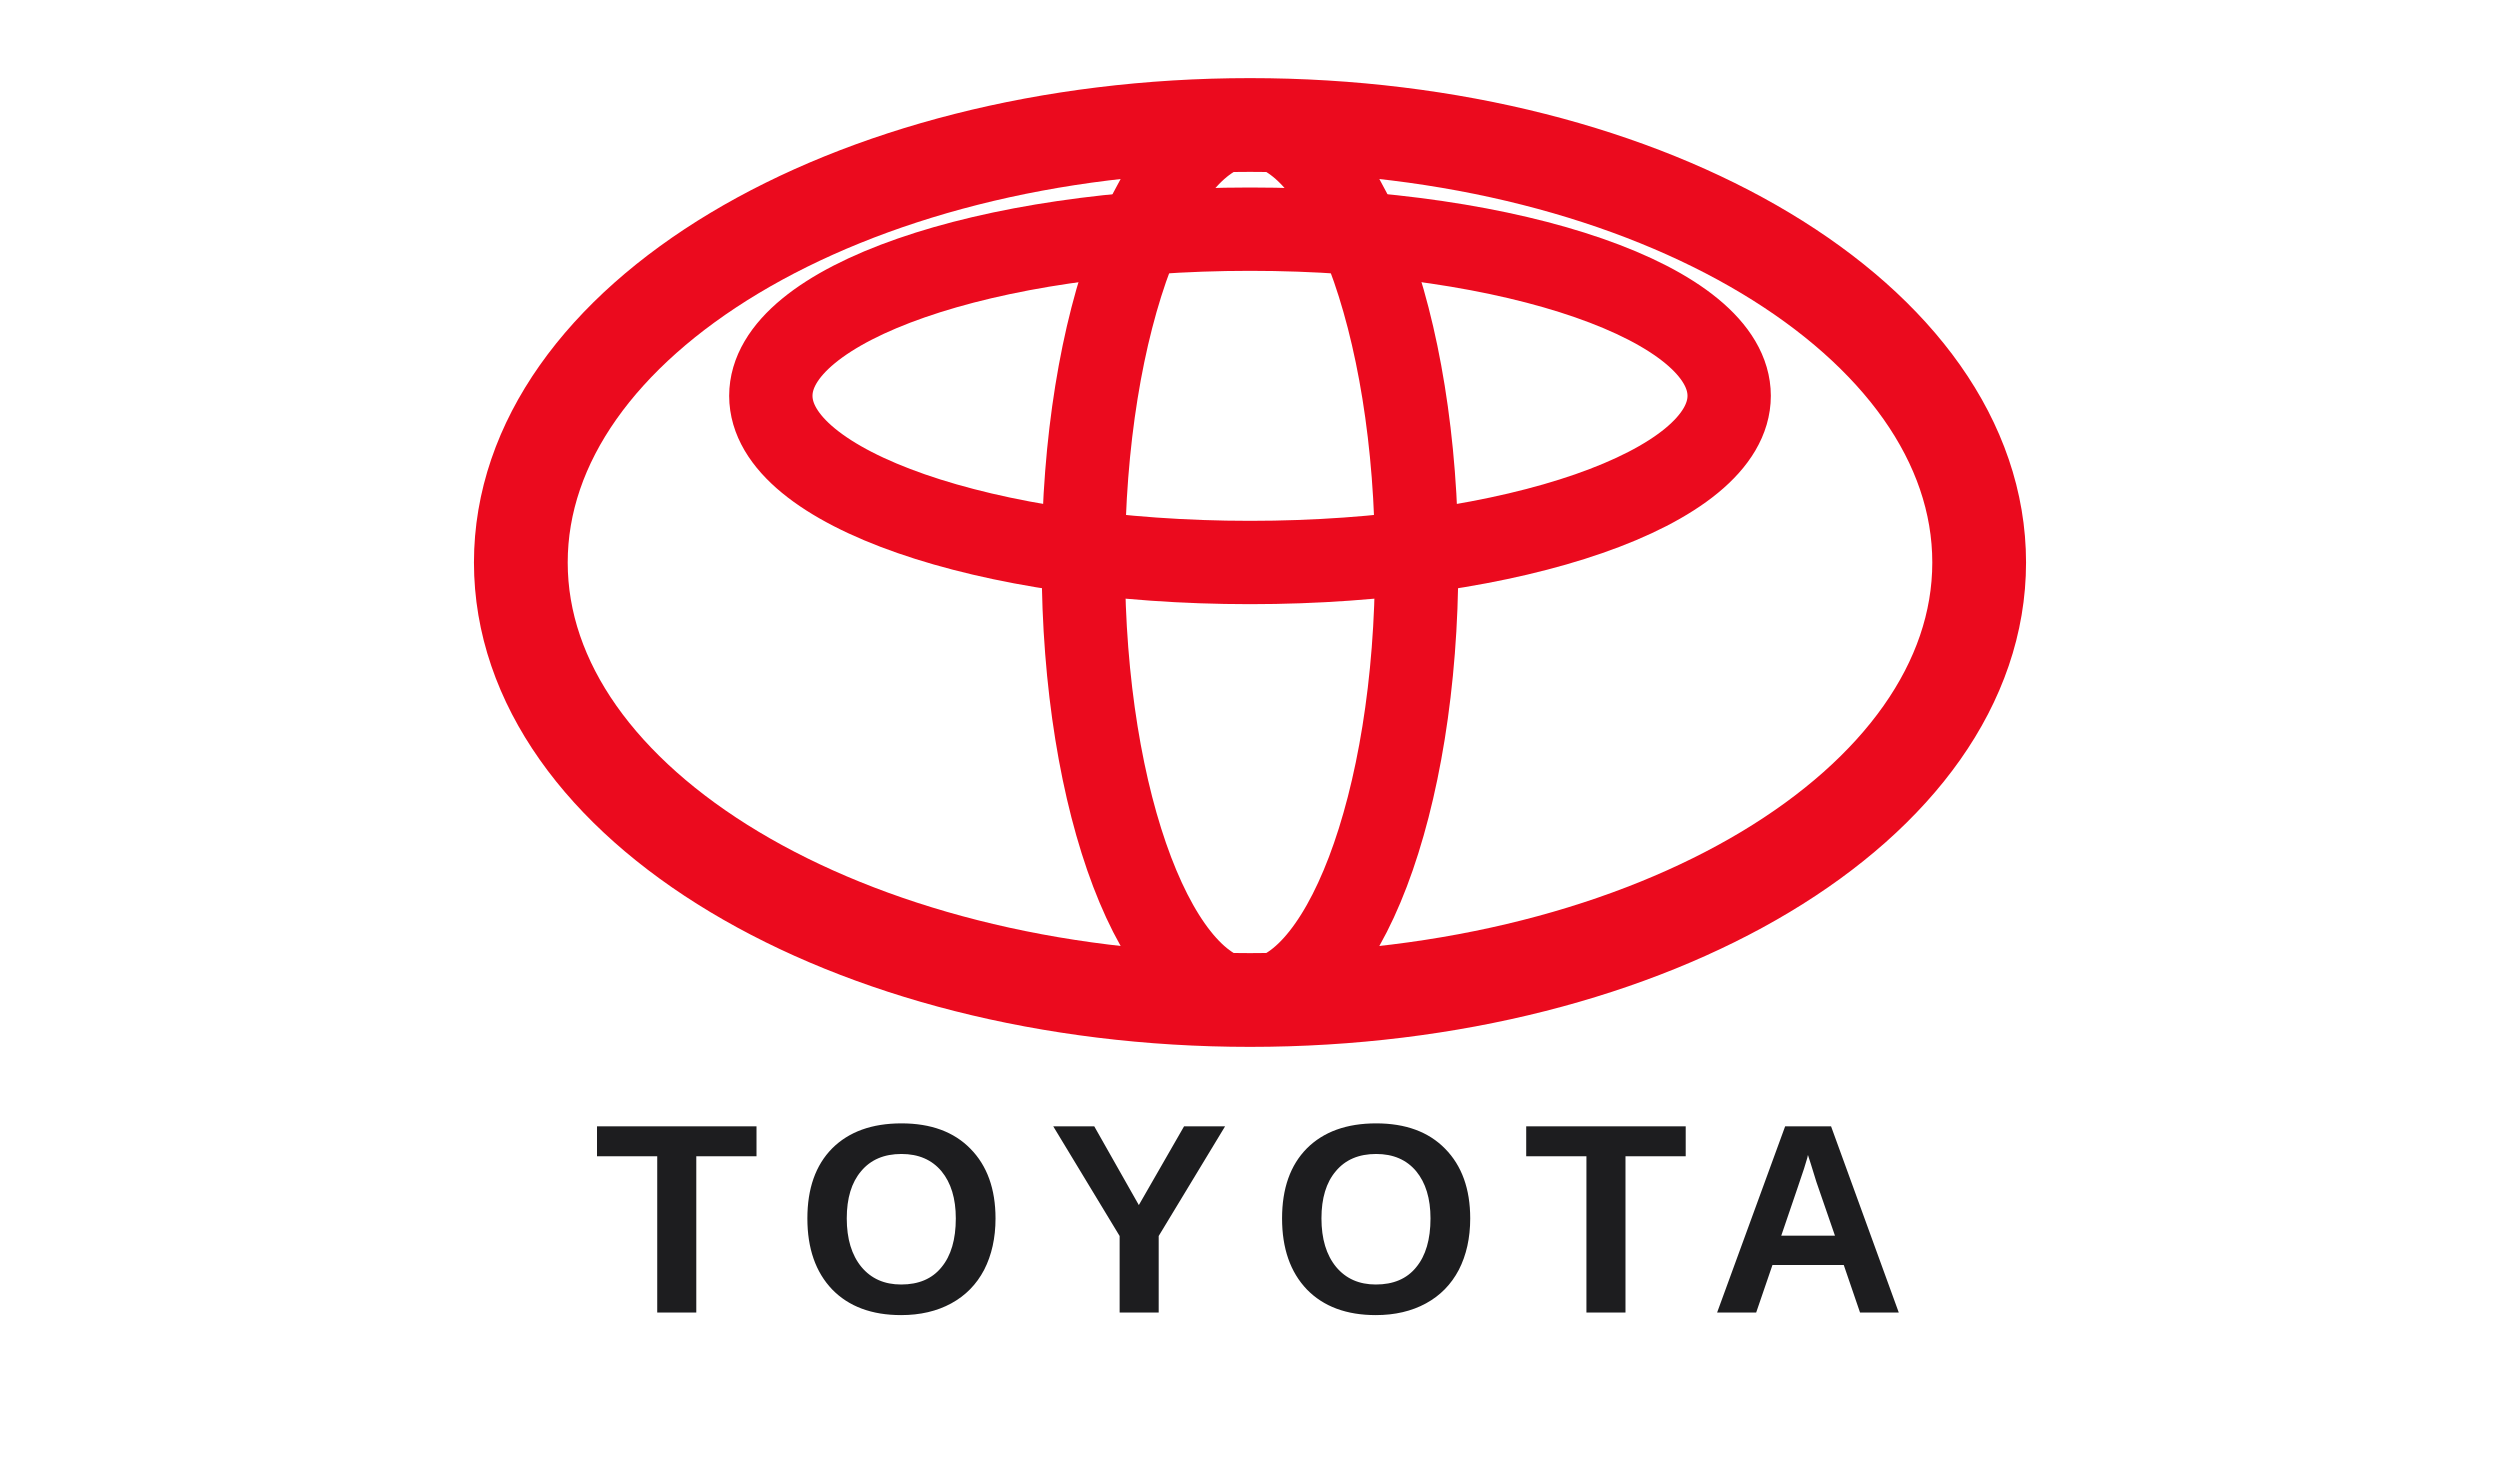
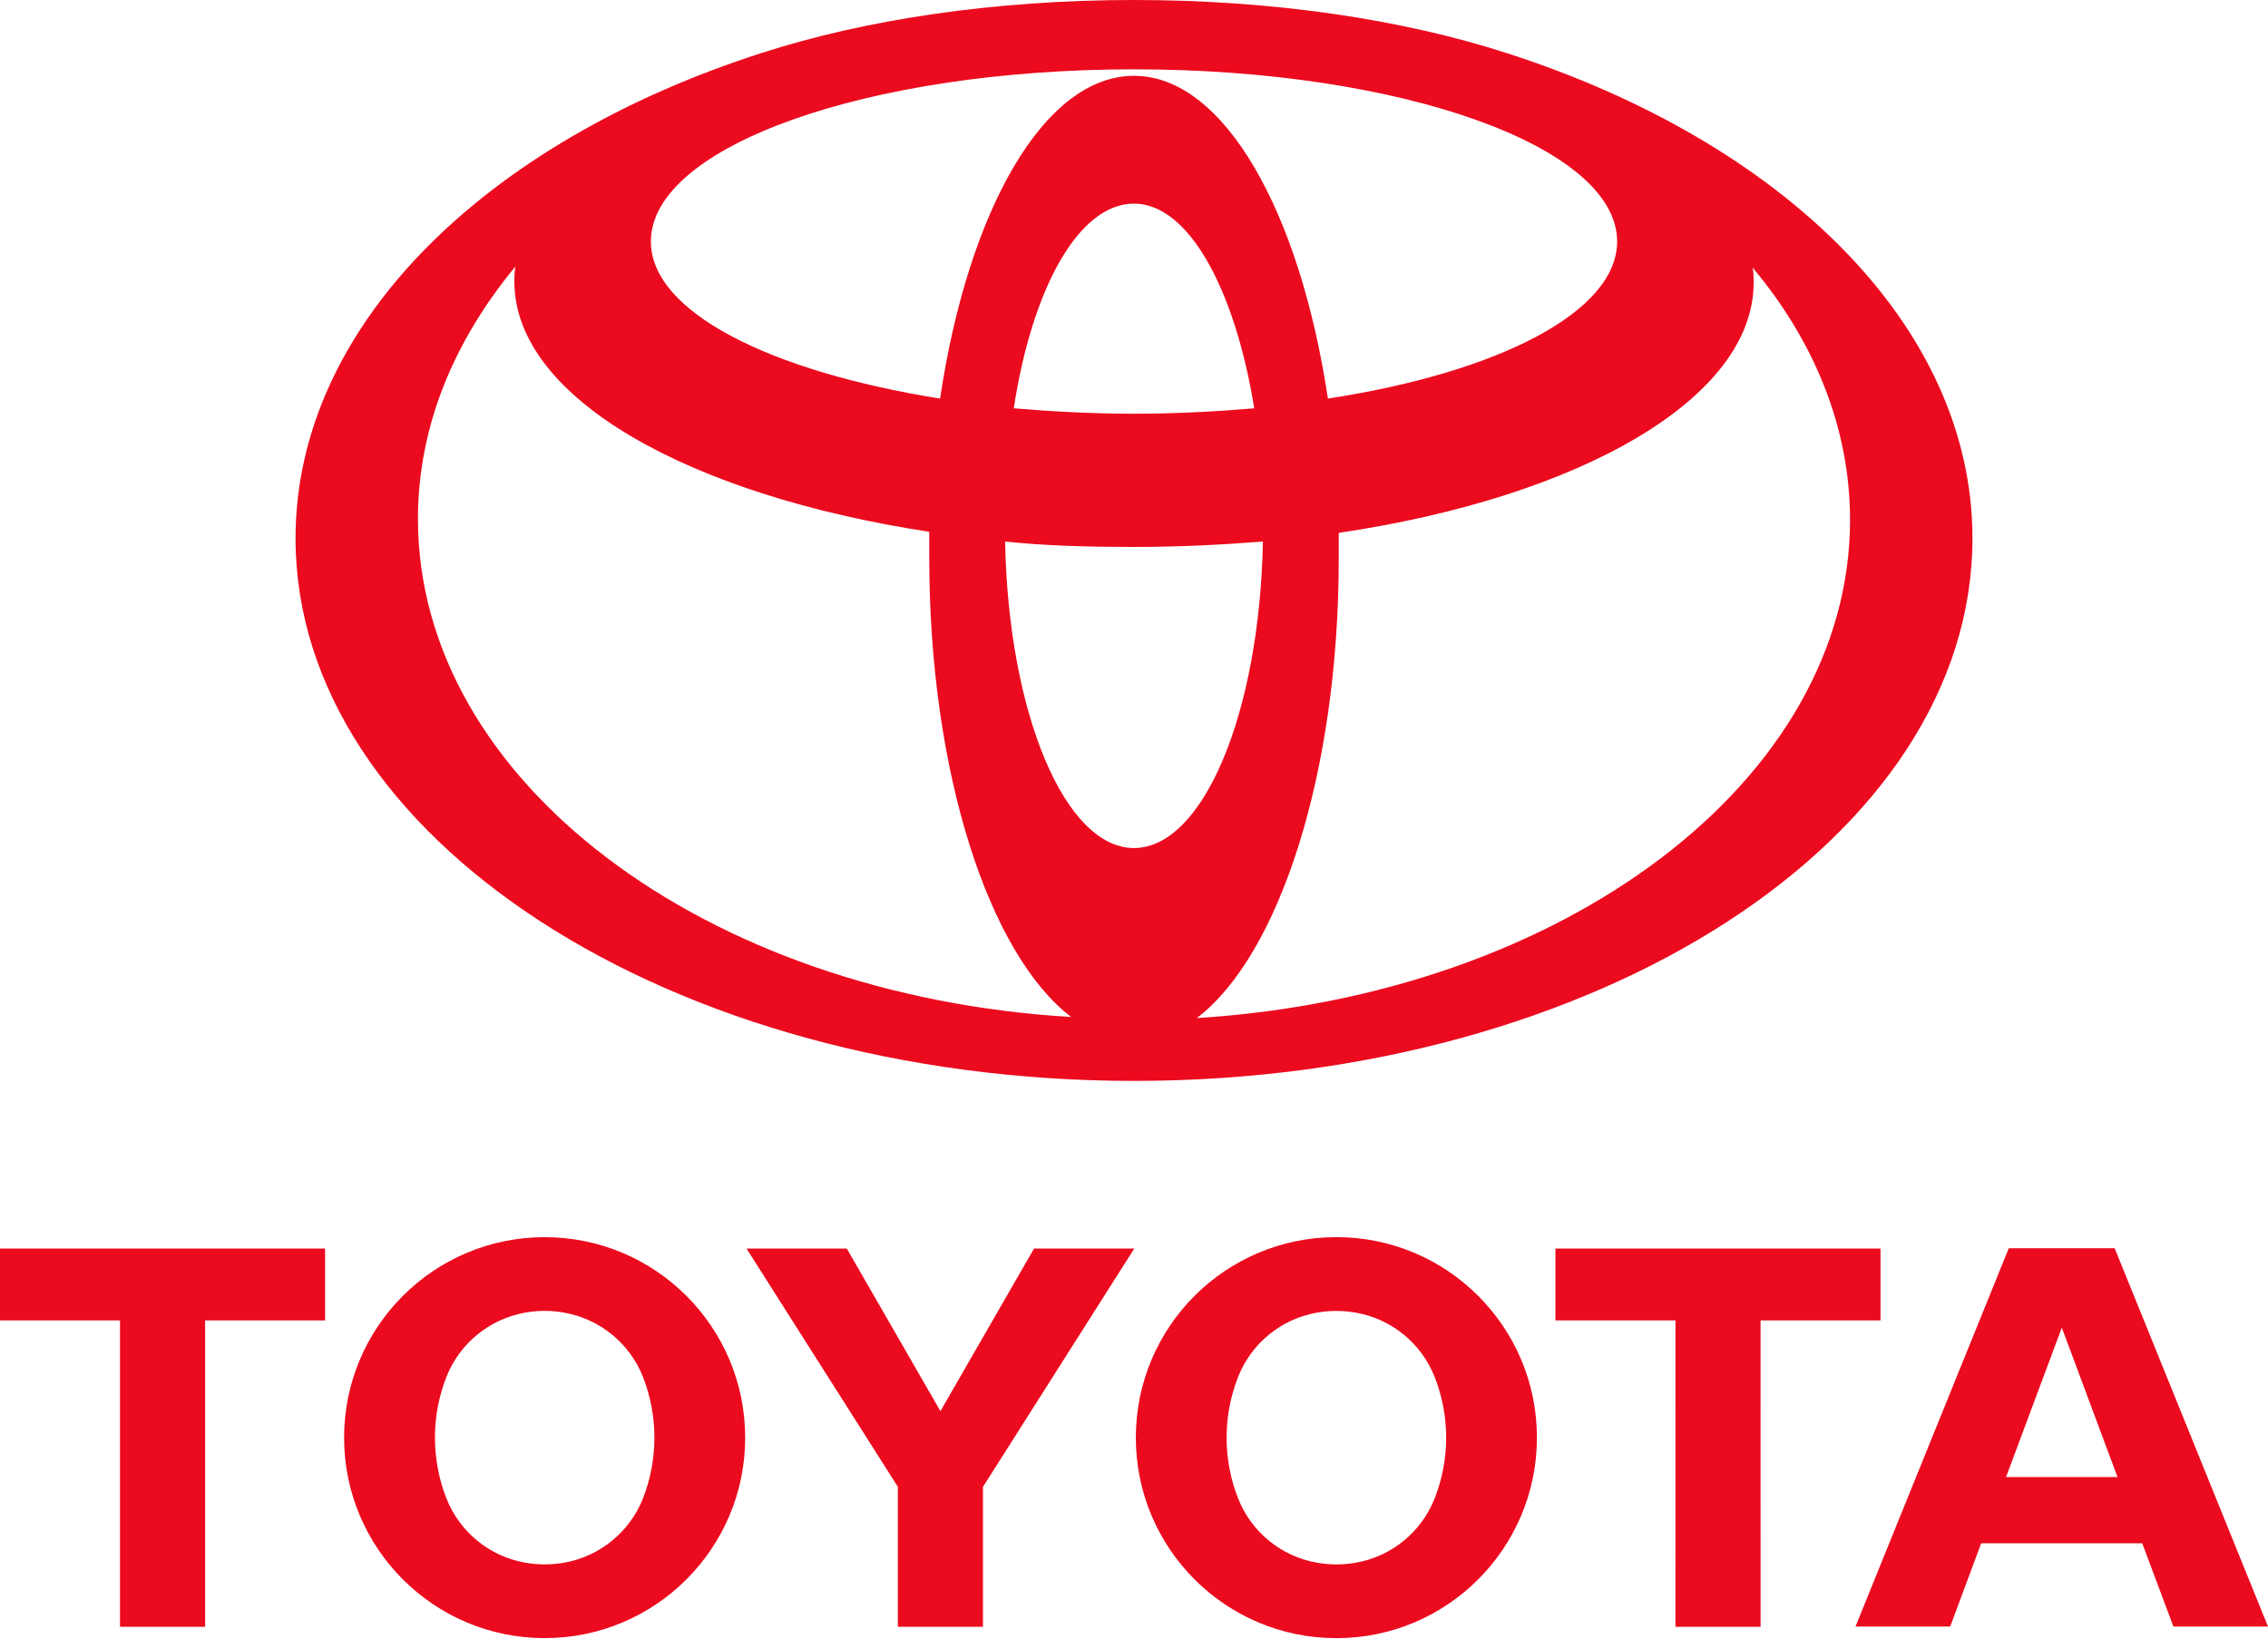
- <svg xmlns="http://www.w3.org/2000/svg" viewBox="0 0 120 70" width="120" height="70">
-   <g transform="translate(0, 5)">
-     <ellipse cx="60" cy="22" rx="35" ry="21" fill="none" stroke="#EB0A1E" stroke-width="4.5" />
-     <ellipse cx="60" cy="14" rx="23" ry="8" fill="none" stroke="#EB0A1E" stroke-width="4" />
-     <ellipse cx="60" cy="22" rx="8" ry="21" fill="none" stroke="#EB0A1E" stroke-width="4" />
-     <text x="60" y="58" fill="#1D1D1F" font-family="'Helvetica Neue', Arial, sans-serif" font-weight="900" font-size="13" text-anchor="middle" letter-spacing="2">TOYOTA</text>
-   </g>
+ <svg xmlns="http://www.w3.org/2000/svg" xml:space="preserve" width="950" height="686.312" viewBox="0 0 251.354 181.587">
+   <path fill="#EB0A1E" d="M36.029 138.397H0v7.965h13.298v33.964h9.434v-33.964H36.03v-7.965m35.23 27.695a11.555 11.555 0 0 1-8.71 7.123 12.674 12.674 0 0 1-2.189.194c-.743 0-1.475-.07-2.182-.194a11.538 11.538 0 0 1-8.706-7.123 18.407 18.407 0 0 1-1.27-6.73c0-2.375.452-4.65 1.27-6.734a11.547 11.547 0 0 1 8.706-7.122 12.054 12.054 0 0 1 4.37 0 11.55 11.55 0 0 1 8.71 7.12 18.526 18.526 0 0 1 0 13.466m-10.9-28.955c-12.268 0-22.224 9.95-22.224 22.225 0 12.267 9.956 22.219 22.225 22.219 12.277 0 22.225-9.952 22.225-22.218 0-12.276-9.948-22.226-22.225-22.226zm22.375 1.26h11.112l10.377 18.027 10.377-18.027h11.108l-16.769 26.417v15.512h-9.432v-15.512l-16.773-26.417m65.375 35.016c.741 0 1.477-.075 2.182-.198a11.531 11.531 0 0 0 8.707-7.12 18.39 18.39 0 0 0 0-13.463 11.538 11.538 0 0 0-8.707-7.124 12.427 12.427 0 0 0-4.376 0 11.531 11.531 0 0 0-8.702 7.122 18.381 18.381 0 0 0-1.274 6.73c0 2.377.452 4.646 1.274 6.734a11.522 11.522 0 0 0 8.702 7.12 12.512 12.512 0 0 0 2.194.199M125.88 159.36c0-12.274 9.946-22.228 22.228-22.228 12.268 0 22.224 9.95 22.224 22.228-.001 12.266-9.956 22.226-22.224 22.226-12.282 0-22.228-9.96-22.228-22.226zm108.797 4.37-6.174-16.566-6.182 16.566h12.356m2.737 7.336h-17.847l-3.433 9.233h-10.496l16.986-41.933h11.738l16.992 41.933h-10.483zm-29.004-32.67h-36.028v7.966h13.304l-.004 33.963h9.438l-.004-33.963h13.294v-7.966M166.976 5.883C155.451 2.16 141.164 0 125.677 0 110.19 0 95.903 2.161 84.378 5.883c-30.614 9.844-51.624 30.254-51.624 53.784 0 33.136 41.54 60.148 92.923 60.148 51.264 0 92.923-26.892 92.923-60.148 0-23.53-21.01-43.94-51.624-53.784zm-41.299 88.12c-7.683 0-13.926-15.007-14.286-33.975 4.562.48 9.364.6 14.286.6 4.922 0 9.725-.24 14.287-.6-.36 18.968-6.603 33.975-14.287 33.975Zm-13.326-48.742c2.04-13.326 7.203-22.69 13.326-22.69 6.003 0 11.165 9.364 13.326 22.69-4.202.36-8.764.6-13.326.6-4.562 0-9.004-.24-13.326-.6zm34.816-1.08c-3.121-20.77-11.525-35.777-21.49-35.777-9.964 0-18.368 14.887-21.49 35.776-18.848-3.001-32.055-9.604-32.055-17.408 0-10.565 24.012-19.088 53.545-19.088 29.534 0 53.545 8.523 53.545 19.088 0 7.804-13.206 14.527-32.055 17.408zM46.321 57.505c0-10.204 3.961-19.689 10.805-27.972-.12.6-.12 1.2-.12 1.68 0 12.846 19.208 23.651 45.98 27.733v2.881c0 23.771 6.604 43.94 15.728 50.904C78.135 110.33 46.32 86.56 46.32 57.506zm86.32 55.346c9.123-6.963 15.727-27.133 15.727-50.904v-2.88c26.772-3.963 45.98-14.888 45.98-27.734 0-.6 0-1.2-.12-1.68 6.844 8.163 10.806 17.768 10.806 27.973 0 28.933-31.815 52.704-72.394 55.225z" />
</svg>
